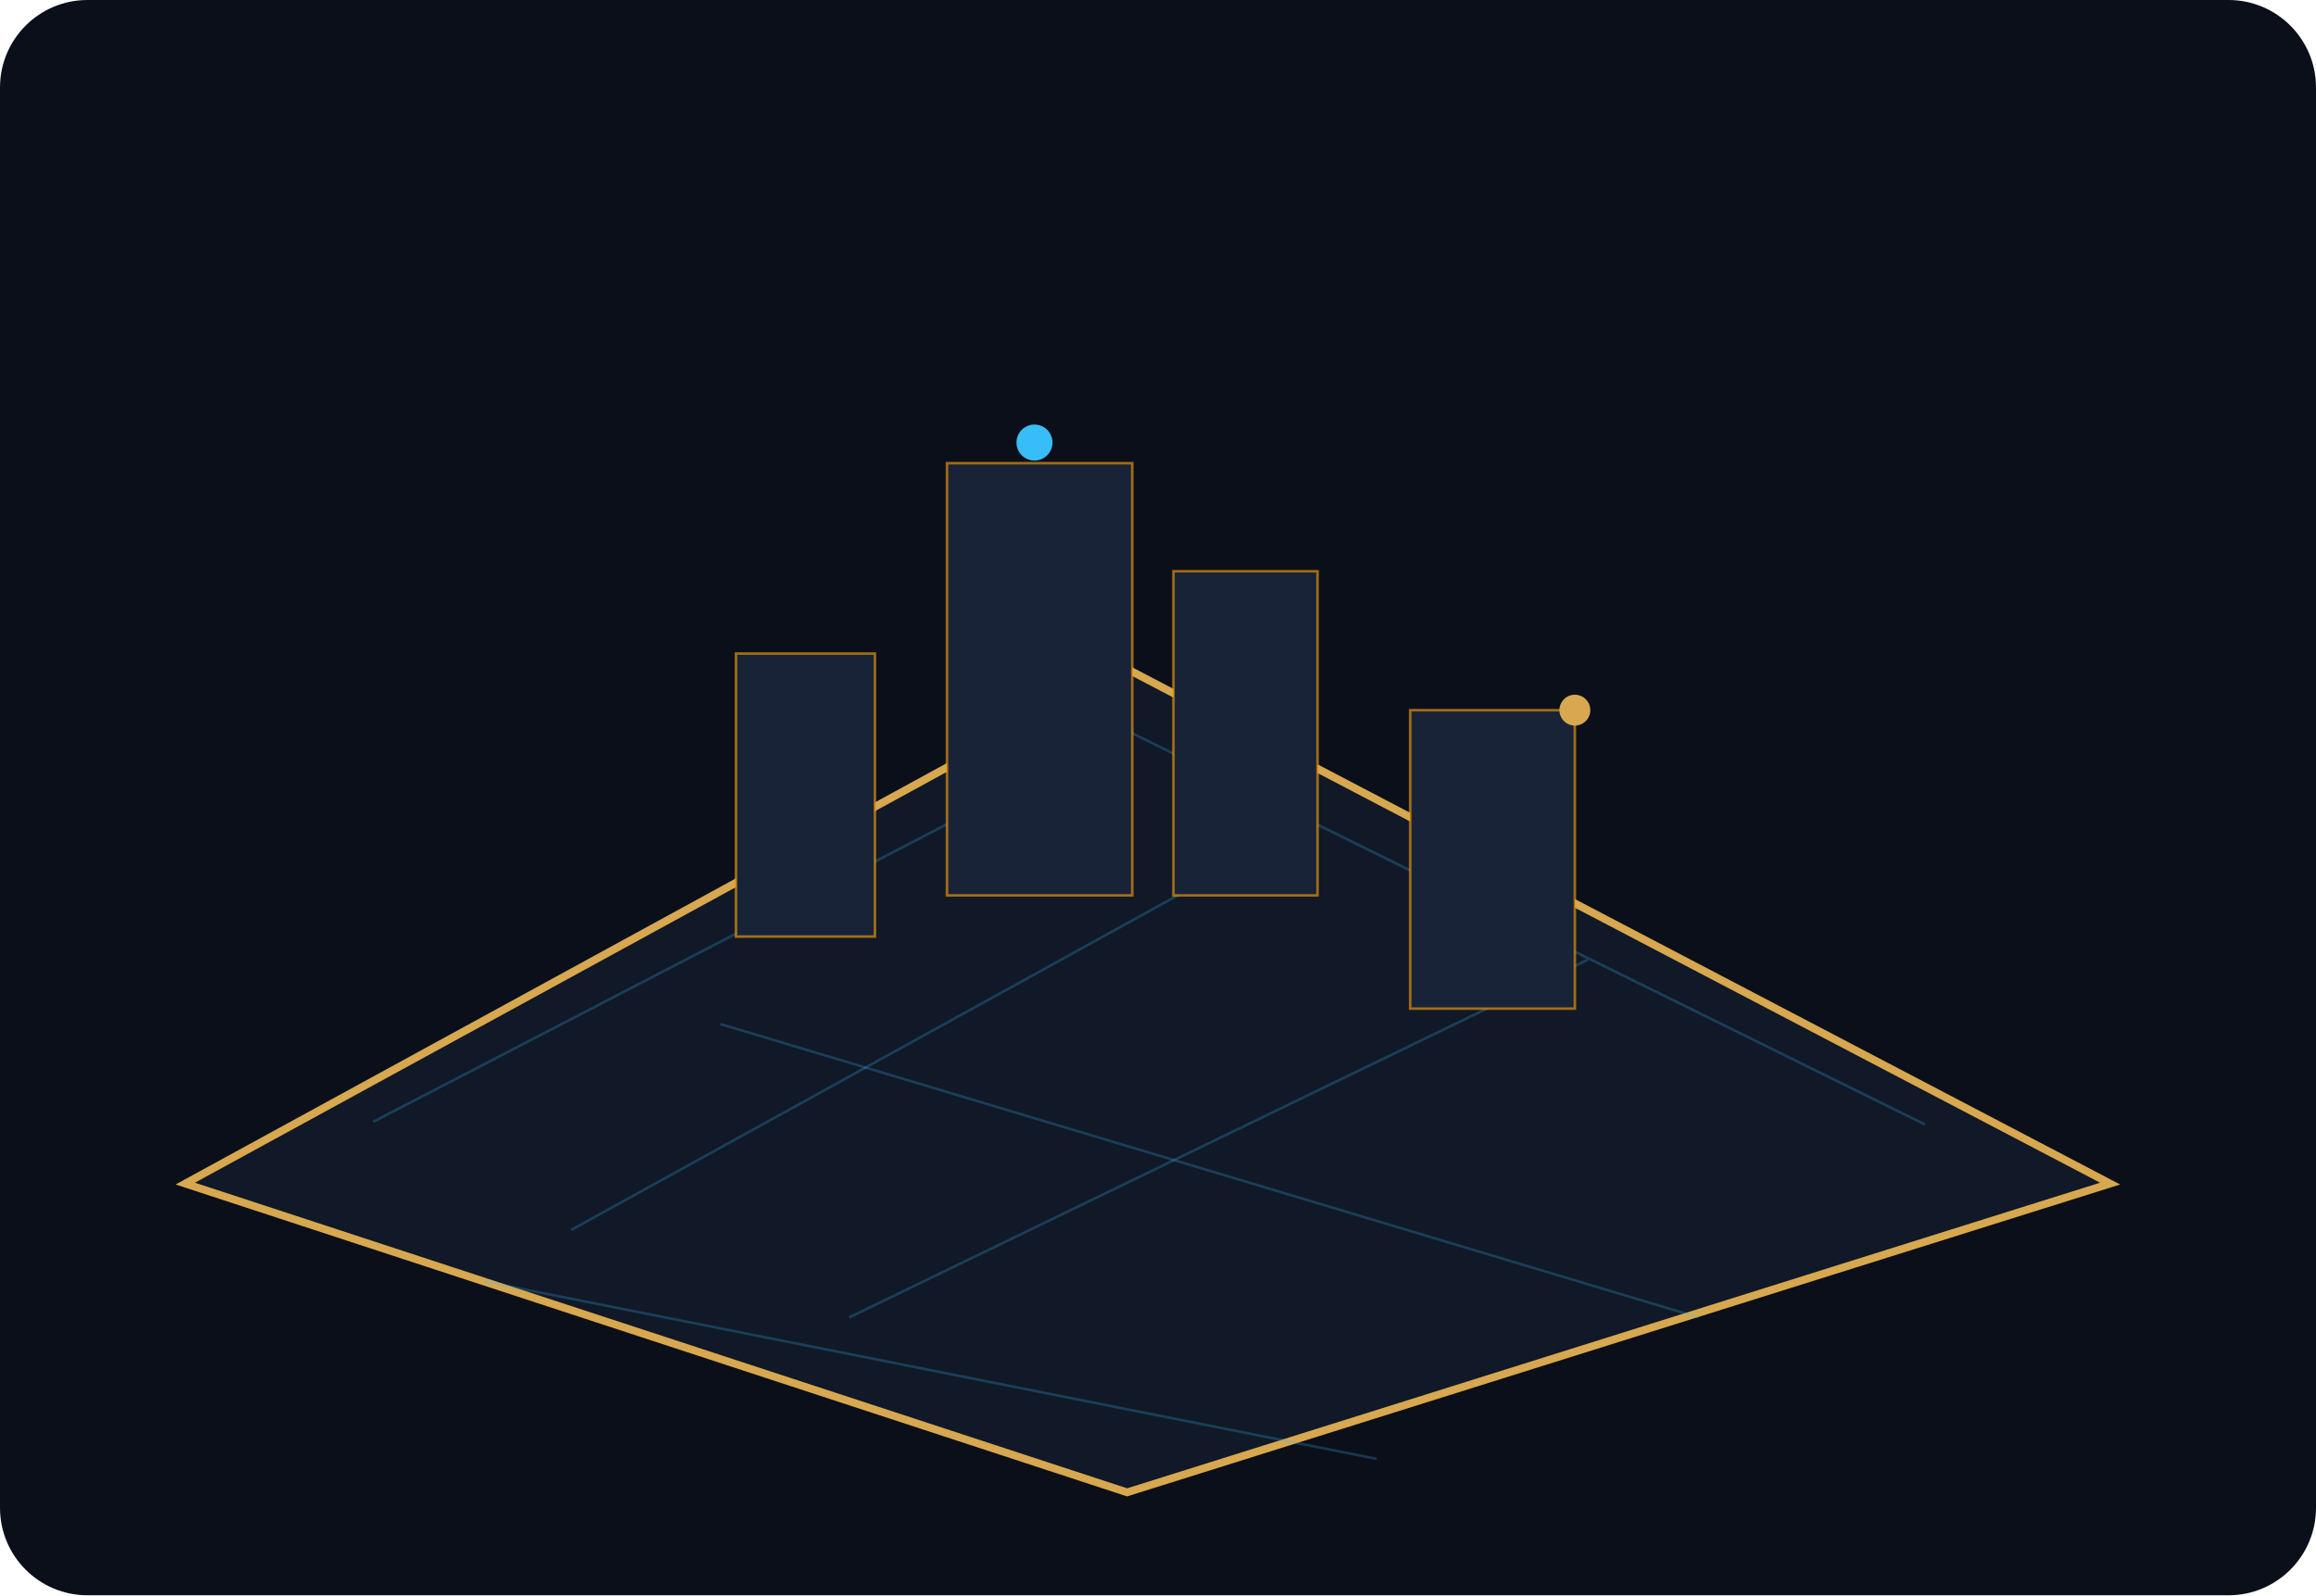
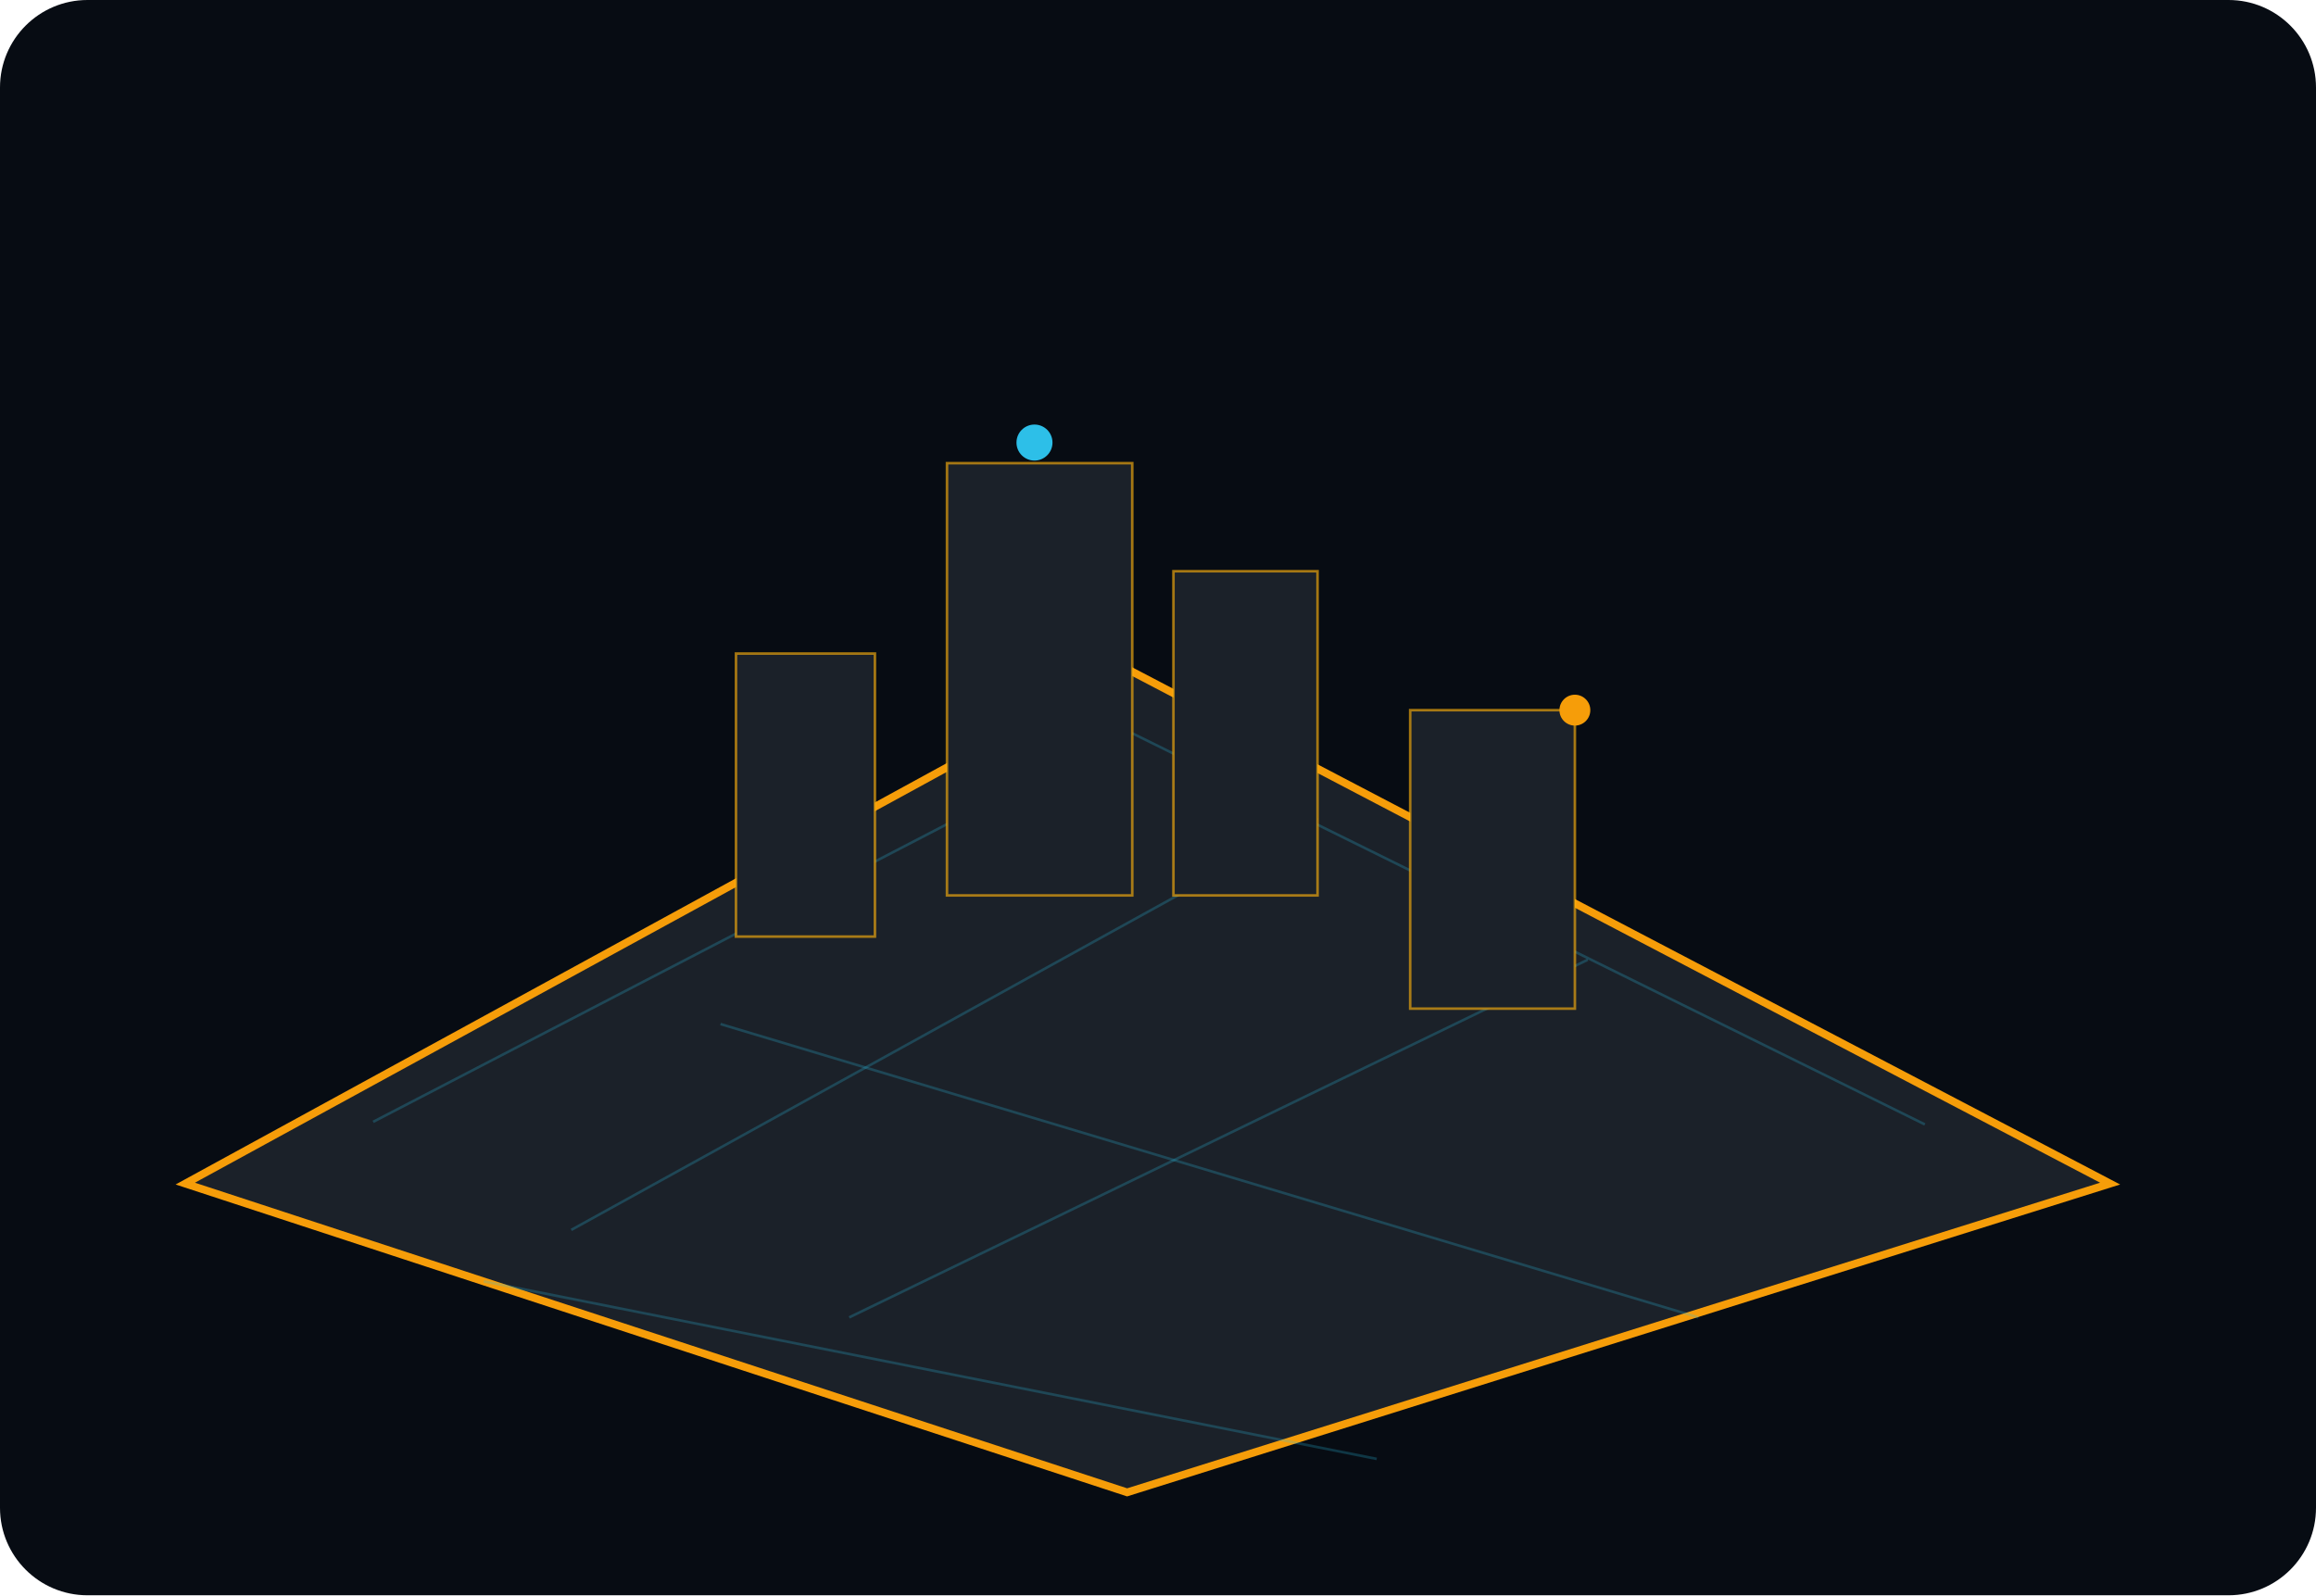
<svg xmlns="http://www.w3.org/2000/svg" width="900" height="620" viewBox="0 0 900 620" fill="none" role="img" aria-labelledby="title">
-   <rect width="900" height="620" rx="34" fill="#0B0F19" />
-   <path d="M72 460L438 260L820 460L438 580L72 460Z" fill="#111827" stroke="#D7A84F" stroke-width="3" />
-   <g stroke="#38BDF8" stroke-opacity="0.24">
+   <rect width="900" height="620" rx="34" fill="#070C13" />
+   <path d="M72 460L438 260L820 460L438 580L72 460Z" fill="#1B2129" stroke="#F69D09" stroke-width="3" />
+   <g stroke="#2DBFE8" stroke-opacity="0.24">
    <path d="M145 436L438 284L748 437" />
    <path d="M222 478L512 318" />
    <path d="M330 512L617 373" />
    <path d="M188 498L535 567" />
    <path d="M280 398L660 512" />
  </g>
-   <g fill="#182338" stroke="#F59E0B" stroke-opacity="0.62">
+   <g fill="#1B2129" stroke="#FFB20C" stroke-opacity="0.62">
    <rect x="368" y="180" width="72" height="168" />
    <rect x="456" y="222" width="56" height="126" />
    <rect x="548" y="276" width="64" height="116" />
    <rect x="286" y="254" width="54" height="110" />
  </g>
-   <circle cx="402" cy="172" r="7" fill="#38BDF8" />
-   <circle cx="612" cy="276" r="6" fill="#D7A84F" />
+   <circle cx="402" cy="172" r="7" fill="#2DBFE8" />
+   <circle cx="612" cy="276" r="6" fill="#F69D09" />
</svg>
